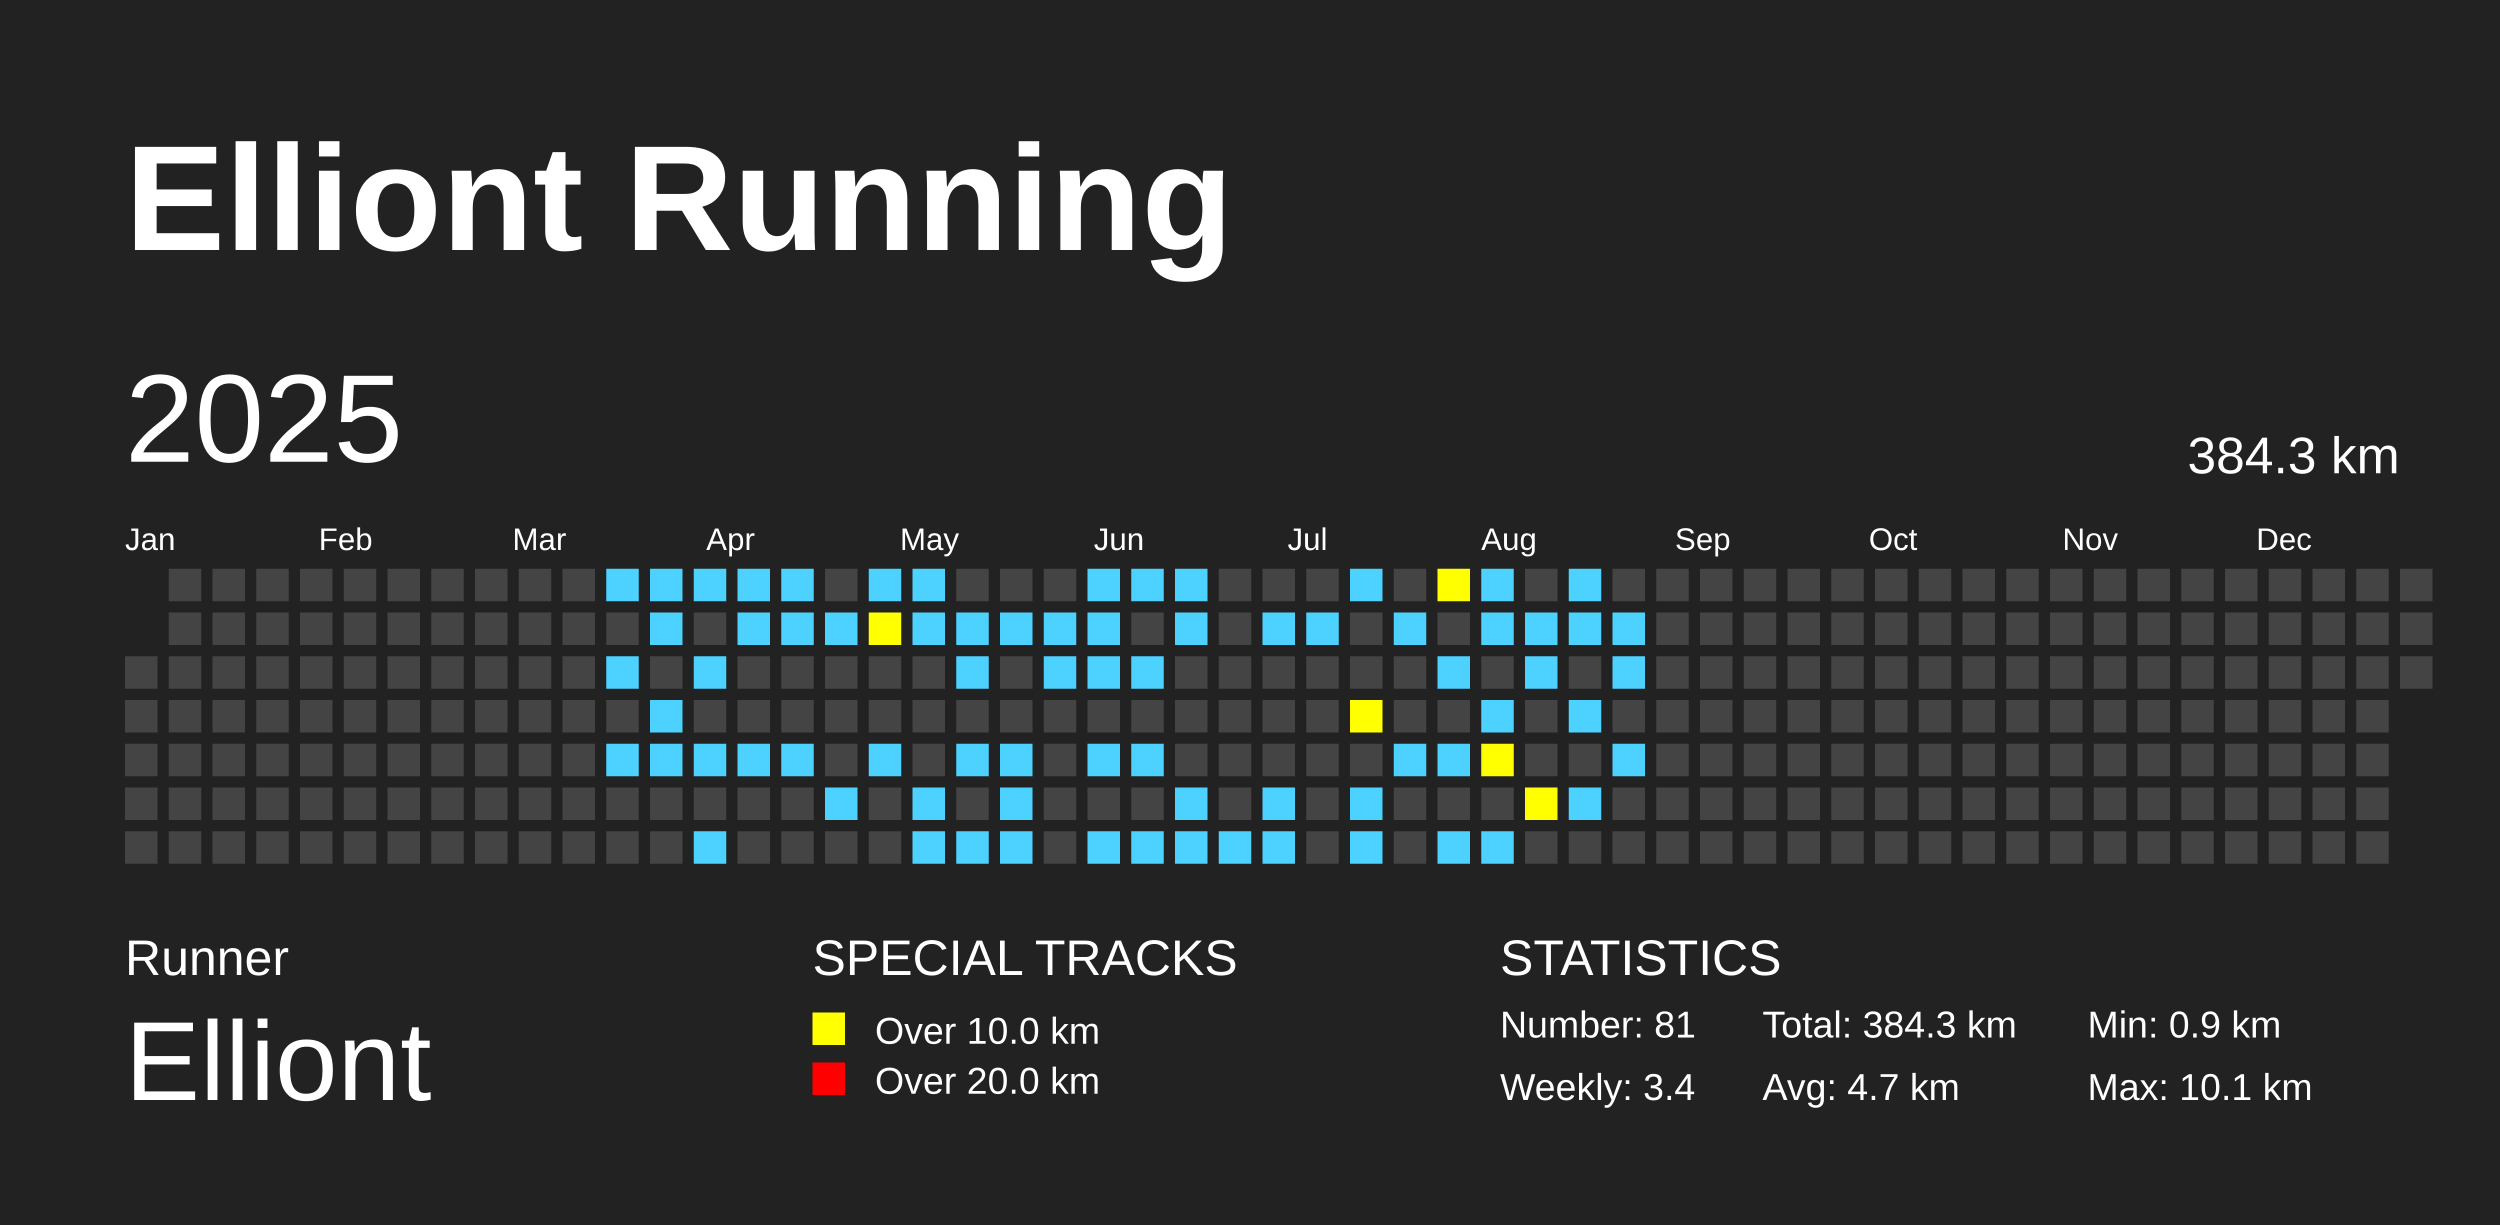
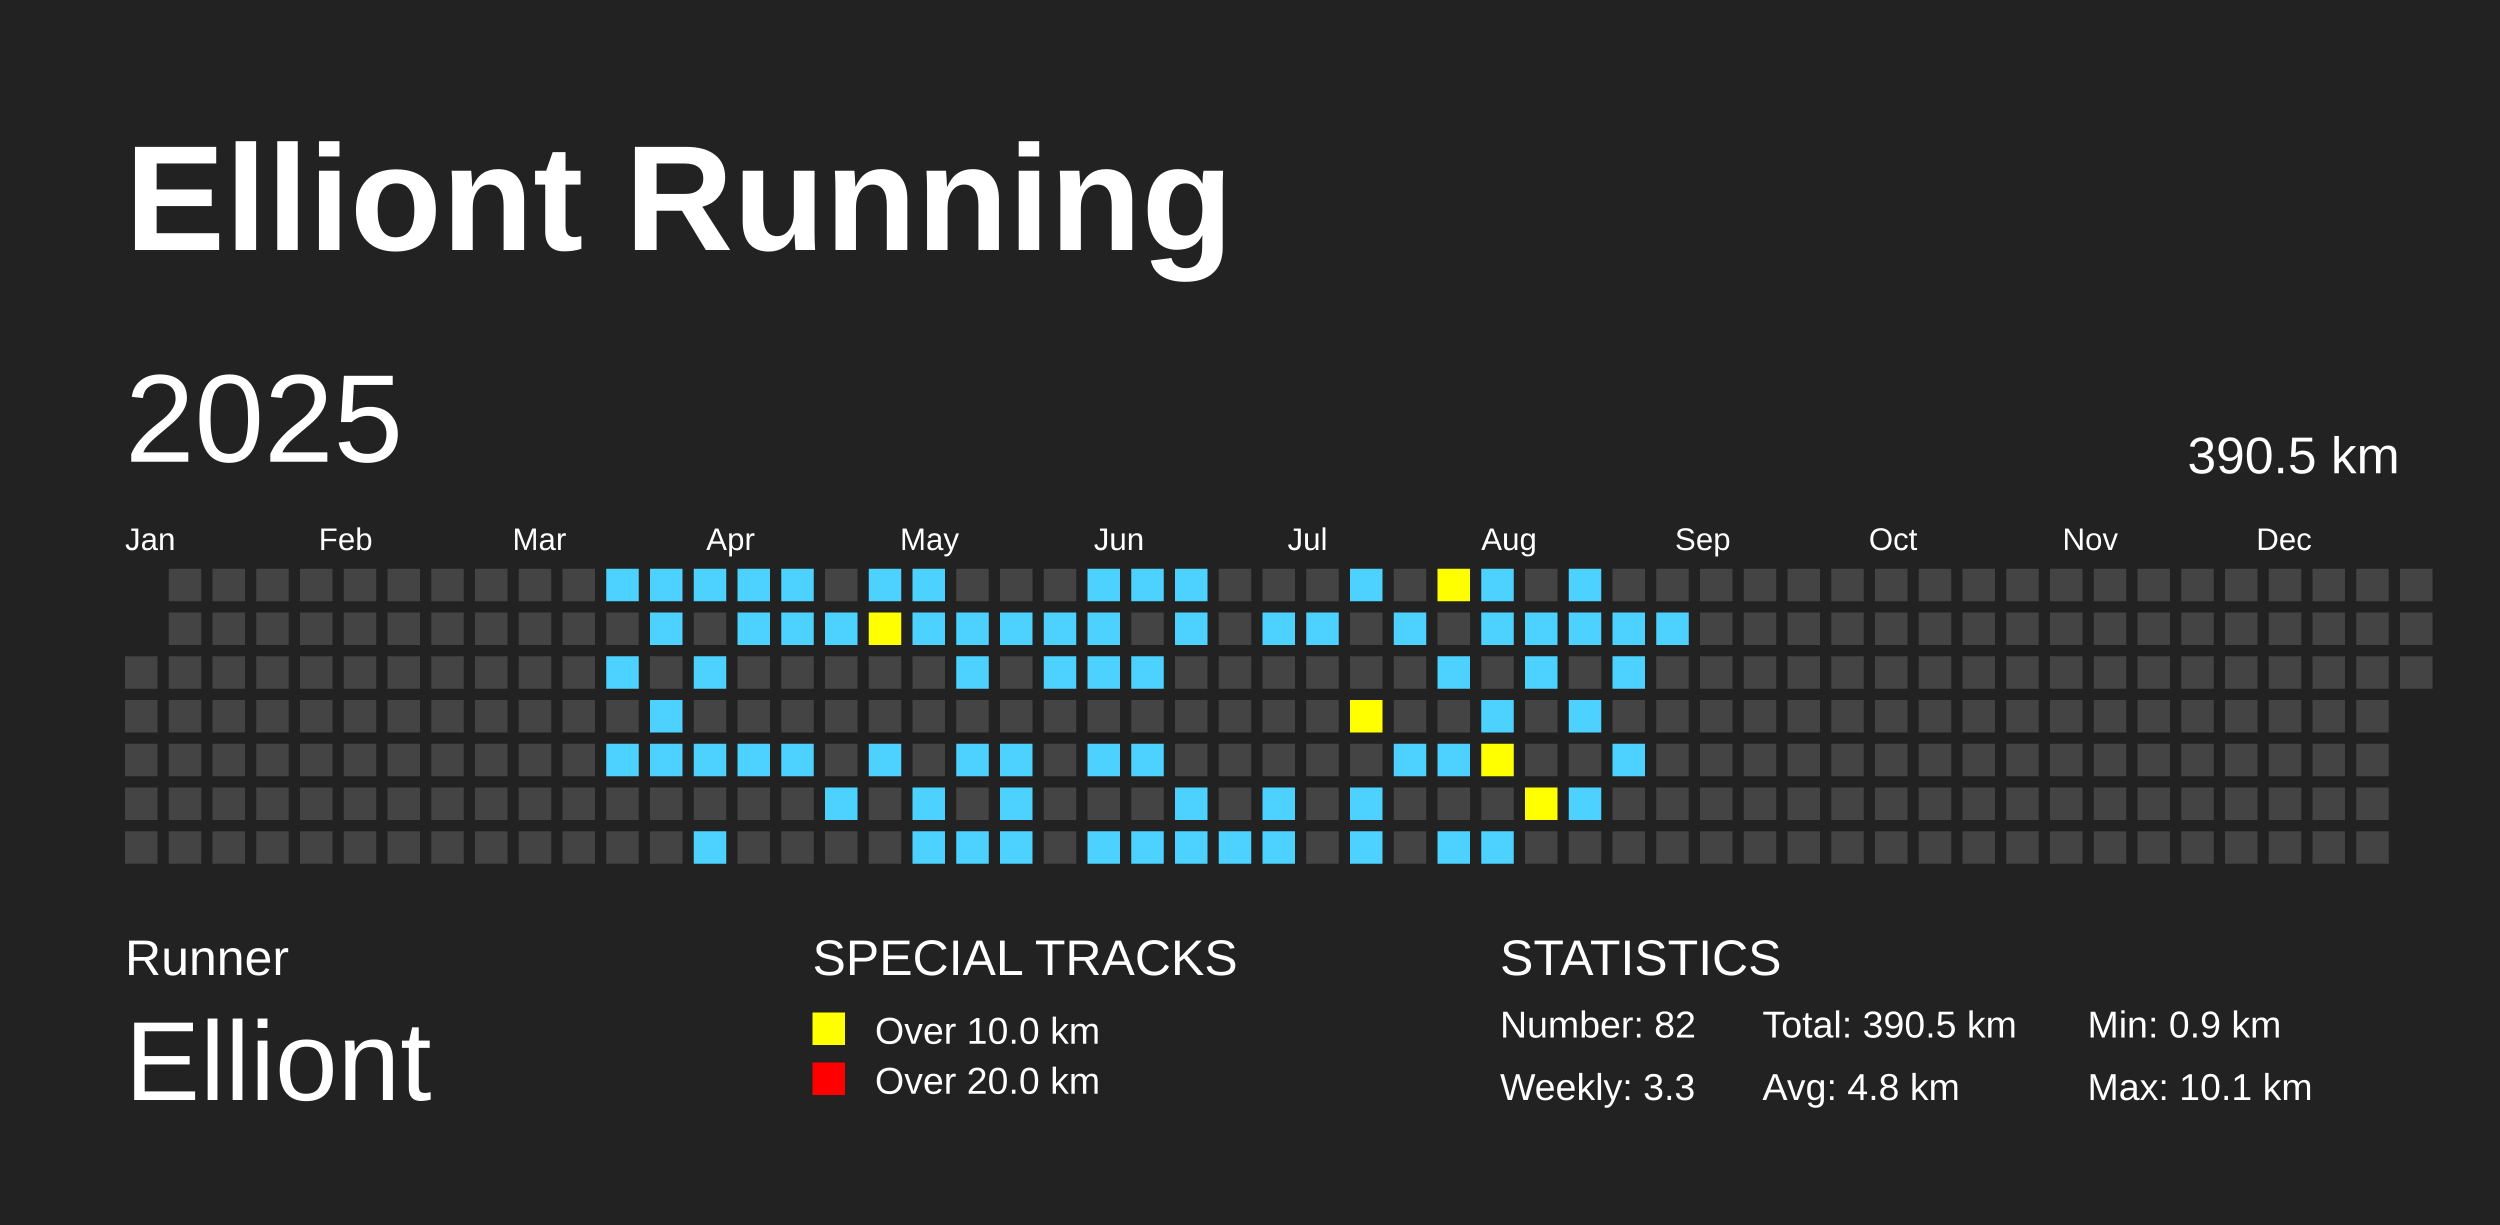
<svg xmlns="http://www.w3.org/2000/svg" baseProfile="full" height="98mm" version="1.1" viewBox="0,0,200,98" width="200mm">
  <defs />
  <rect fill="#222222" height="98" width="200" x="0" y="0" />
  <text fill="#FFFFFF" style="font-size:12px; font-family:Arial; font-weight:bold;" x="10" y="20">Elliont Running</text>
  <text fill="#FFFFFF" style="font-size:4px; font-family:Arial" x="10" y="78">Runner</text>
  <text fill="#FFFFFF" style="font-size:9px; font-family:Arial" x="10" y="88">Elliont</text>
  <text fill="#FFFFFF" style="font-size:4px; font-family:Arial" x="65" y="78">SPECIAL TRACKS</text>
  <rect fill="yellow" height="2.6" width="2.6" x="65" y="81" />
  <text fill="#FFFFFF" style="font-size:3px; font-family:Arial" x="70" y="83.5">Over 10.0 km</text>
  <rect fill="red" height="2.6" width="2.6" x="65" y="85" />
  <text fill="#FFFFFF" style="font-size:3px; font-family:Arial" x="70" y="87.5">Over 20.0 km</text>
  <text fill="#FFFFFF" style="font-size:4px; font-family:Arial" x="120" y="78">STATISTICS</text>
-   <text fill="#FFFFFF" style="font-size:3px; font-family:Arial" x="120" y="83">Number: 81</text>
-   <text fill="#FFFFFF" style="font-size:3px; font-family:Arial" x="120" y="88">Weekly: 3.4</text>
-   <text fill="#FFFFFF" style="font-size:3px; font-family:Arial" x="141" y="83">Total: 384.3 km</text>
-   <text fill="#FFFFFF" style="font-size:3px; font-family:Arial" x="141" y="88">Avg: 4.7 km</text>
+   <text fill="#FFFFFF" style="font-size:3px; font-family:Arial" x="120" y="83">Number: 82</text>
+   <text fill="#FFFFFF" style="font-size:3px; font-family:Arial" x="120" y="88">Weekly: 3.3</text>
+   <text fill="#FFFFFF" style="font-size:3px; font-family:Arial" x="141" y="83">Total: 390.5 km</text>
+   <text fill="#FFFFFF" style="font-size:3px; font-family:Arial" x="141" y="88">Avg: 4.8 km</text>
  <text fill="#FFFFFF" style="font-size:3px; font-family:Arial" x="167" y="83">Min: 0.9 km</text>
  <text fill="#FFFFFF" style="font-size:3px; font-family:Arial" x="167" y="88">Max: 10.1 km</text>
  <text dominant-baseline="hanging" fill="#FFFFFF" style="font-size:10.0px; font-family:Arial;" x="10" y="30">2025</text>
-   <text dominant-baseline="hanging" fill="#FFFFFF" style="font-size:4.125px; font-family:Arial;" x="175" y="35">384.3 km</text>
+   <text dominant-baseline="hanging" fill="#FFFFFF" style="font-size:4.125px; font-family:Arial;" x="175" y="35">390.5 km</text>
  <text fill="#FFFFFF" style="font-size:2.5px; font-family:Arial" x="10.0" y="44">Jan</text>
  <text fill="#FFFFFF" style="font-size:2.5px; font-family:Arial" x="25.5" y="44">Feb</text>
  <text fill="#FFFFFF" style="font-size:2.5px; font-family:Arial" x="41.0" y="44">Mar</text>
  <text fill="#FFFFFF" style="font-size:2.5px; font-family:Arial" x="56.5" y="44">Apr</text>
  <text fill="#FFFFFF" style="font-size:2.5px; font-family:Arial" x="72.0" y="44">May</text>
  <text fill="#FFFFFF" style="font-size:2.5px; font-family:Arial" x="87.5" y="44">Jun</text>
  <text fill="#FFFFFF" style="font-size:2.5px; font-family:Arial" x="103.0" y="44">Jul</text>
  <text fill="#FFFFFF" style="font-size:2.5px; font-family:Arial" x="118.5" y="44">Aug</text>
  <text fill="#FFFFFF" style="font-size:2.5px; font-family:Arial" x="134.0" y="44">Sep</text>
  <text fill="#FFFFFF" style="font-size:2.5px; font-family:Arial" x="149.5" y="44">Oct</text>
  <text fill="#FFFFFF" style="font-size:2.5px; font-family:Arial" x="165.0" y="44">Nov</text>
  <text fill="#FFFFFF" style="font-size:2.5px; font-family:Arial" x="180.5" y="44">Dec</text>
  <rect fill="#444444" height="2.6" width="2.6" x="10.0" y="52.5" />
  <rect fill="#444444" height="2.6" width="2.6" x="10.0" y="56.0" />
  <rect fill="#444444" height="2.6" width="2.6" x="10.0" y="59.5" />
  <rect fill="#444444" height="2.6" width="2.6" x="10.0" y="63.0" />
  <rect fill="#444444" height="2.6" width="2.6" x="10.0" y="66.5" />
  <rect fill="#444444" height="2.6" width="2.6" x="13.5" y="45.5" />
  <rect fill="#444444" height="2.6" width="2.6" x="13.5" y="49.0" />
  <rect fill="#444444" height="2.6" width="2.6" x="13.5" y="52.5" />
  <rect fill="#444444" height="2.6" width="2.6" x="13.5" y="56.0" />
  <rect fill="#444444" height="2.6" width="2.6" x="13.5" y="59.5" />
  <rect fill="#444444" height="2.6" width="2.6" x="13.5" y="63.0" />
  <rect fill="#444444" height="2.6" width="2.6" x="13.5" y="66.5" />
  <rect fill="#444444" height="2.6" width="2.6" x="17.0" y="45.5" />
  <rect fill="#444444" height="2.6" width="2.6" x="17.0" y="49.0" />
  <rect fill="#444444" height="2.6" width="2.6" x="17.0" y="52.5" />
  <rect fill="#444444" height="2.6" width="2.6" x="17.0" y="56.0" />
  <rect fill="#444444" height="2.6" width="2.6" x="17.0" y="59.5" />
  <rect fill="#444444" height="2.6" width="2.6" x="17.0" y="63.0" />
  <rect fill="#444444" height="2.6" width="2.6" x="17.0" y="66.5" />
  <rect fill="#444444" height="2.6" width="2.6" x="20.5" y="45.5" />
  <rect fill="#444444" height="2.6" width="2.6" x="20.5" y="49.0" />
  <rect fill="#444444" height="2.6" width="2.6" x="20.5" y="52.5" />
  <rect fill="#444444" height="2.6" width="2.6" x="20.5" y="56.0" />
  <rect fill="#444444" height="2.6" width="2.6" x="20.5" y="59.5" />
  <rect fill="#444444" height="2.6" width="2.6" x="20.5" y="63.0" />
  <rect fill="#444444" height="2.6" width="2.6" x="20.5" y="66.5" />
  <rect fill="#444444" height="2.6" width="2.6" x="24.0" y="45.5" />
  <rect fill="#444444" height="2.6" width="2.6" x="24.0" y="49.0" />
  <rect fill="#444444" height="2.6" width="2.6" x="24.0" y="52.5" />
  <rect fill="#444444" height="2.6" width="2.6" x="24.0" y="56.0" />
  <rect fill="#444444" height="2.6" width="2.6" x="24.0" y="59.5" />
  <rect fill="#444444" height="2.6" width="2.6" x="24.0" y="63.0" />
  <rect fill="#444444" height="2.6" width="2.6" x="24.0" y="66.5" />
  <rect fill="#444444" height="2.6" width="2.6" x="27.5" y="45.5" />
  <rect fill="#444444" height="2.6" width="2.6" x="27.5" y="49.0" />
  <rect fill="#444444" height="2.6" width="2.6" x="27.5" y="52.5" />
  <rect fill="#444444" height="2.6" width="2.6" x="27.5" y="56.0" />
  <rect fill="#444444" height="2.6" width="2.6" x="27.5" y="59.5" />
  <rect fill="#444444" height="2.6" width="2.6" x="27.5" y="63.0" />
  <rect fill="#444444" height="2.6" width="2.6" x="27.5" y="66.5" />
  <rect fill="#444444" height="2.6" width="2.6" x="31.0" y="45.5" />
  <rect fill="#444444" height="2.6" width="2.6" x="31.0" y="49.0" />
  <rect fill="#444444" height="2.6" width="2.6" x="31.0" y="52.5" />
  <rect fill="#444444" height="2.6" width="2.6" x="31.0" y="56.0" />
  <rect fill="#444444" height="2.6" width="2.6" x="31.0" y="59.5" />
  <rect fill="#444444" height="2.6" width="2.6" x="31.0" y="63.0" />
  <rect fill="#444444" height="2.6" width="2.6" x="31.0" y="66.5" />
  <rect fill="#444444" height="2.6" width="2.6" x="34.5" y="45.5" />
  <rect fill="#444444" height="2.6" width="2.6" x="34.5" y="49.0" />
  <rect fill="#444444" height="2.6" width="2.6" x="34.5" y="52.5" />
  <rect fill="#444444" height="2.6" width="2.6" x="34.5" y="56.0" />
  <rect fill="#444444" height="2.6" width="2.6" x="34.5" y="59.5" />
  <rect fill="#444444" height="2.6" width="2.6" x="34.5" y="63.0" />
  <rect fill="#444444" height="2.6" width="2.6" x="34.5" y="66.5" />
  <rect fill="#444444" height="2.6" width="2.6" x="38.0" y="45.5" />
  <rect fill="#444444" height="2.6" width="2.6" x="38.0" y="49.0" />
  <rect fill="#444444" height="2.6" width="2.6" x="38.0" y="52.5" />
  <rect fill="#444444" height="2.6" width="2.6" x="38.0" y="56.0" />
  <rect fill="#444444" height="2.6" width="2.6" x="38.0" y="59.5" />
  <rect fill="#444444" height="2.6" width="2.6" x="38.0" y="63.0" />
  <rect fill="#444444" height="2.6" width="2.6" x="38.0" y="66.5" />
  <rect fill="#444444" height="2.6" width="2.6" x="41.5" y="45.5" />
  <rect fill="#444444" height="2.6" width="2.6" x="41.5" y="49.0" />
  <rect fill="#444444" height="2.6" width="2.6" x="41.5" y="52.5" />
  <rect fill="#444444" height="2.6" width="2.6" x="41.5" y="56.0" />
  <rect fill="#444444" height="2.6" width="2.6" x="41.5" y="59.5" />
  <rect fill="#444444" height="2.6" width="2.6" x="41.5" y="63.0" />
  <rect fill="#444444" height="2.6" width="2.6" x="41.5" y="66.5" />
  <rect fill="#444444" height="2.6" width="2.6" x="45.0" y="45.5" />
  <rect fill="#444444" height="2.6" width="2.6" x="45.0" y="49.0" />
  <rect fill="#444444" height="2.6" width="2.6" x="45.0" y="52.5" />
  <rect fill="#444444" height="2.6" width="2.6" x="45.0" y="56.0" />
  <rect fill="#444444" height="2.6" width="2.6" x="45.0" y="59.5" />
  <rect fill="#444444" height="2.6" width="2.6" x="45.0" y="63.0" />
  <rect fill="#444444" height="2.6" width="2.6" x="45.0" y="66.5" />
  <rect fill="#4DD2FF" height="2.6" width="2.6" x="48.5" y="45.5" />
  <rect fill="#444444" height="2.6" width="2.6" x="48.5" y="49.0" />
  <rect fill="#4DD2FF" height="2.6" width="2.6" x="48.5" y="52.5" />
  <rect fill="#444444" height="2.6" width="2.6" x="48.5" y="56.0" />
  <rect fill="#4DD2FF" height="2.6" width="2.6" x="48.5" y="59.5" />
  <rect fill="#444444" height="2.6" width="2.6" x="48.5" y="63.0" />
  <rect fill="#444444" height="2.6" width="2.6" x="48.5" y="66.5" />
  <rect fill="#4DD2FF" height="2.6" width="2.6" x="52.0" y="45.5" />
  <rect fill="#4DD2FF" height="2.6" width="2.6" x="52.0" y="49.0" />
  <rect fill="#444444" height="2.6" width="2.6" x="52.0" y="52.5" />
  <rect fill="#4DD2FF" height="2.6" width="2.6" x="52.0" y="56.0" />
  <rect fill="#4DD2FF" height="2.6" width="2.6" x="52.0" y="59.5" />
  <rect fill="#444444" height="2.6" width="2.6" x="52.0" y="63.0" />
  <rect fill="#444444" height="2.6" width="2.6" x="52.0" y="66.5" />
  <rect fill="#4DD2FF" height="2.6" width="2.6" x="55.5" y="45.5" />
  <rect fill="#444444" height="2.6" width="2.6" x="55.5" y="49.0" />
  <rect fill="#4DD2FF" height="2.6" width="2.6" x="55.5" y="52.5" />
  <rect fill="#444444" height="2.6" width="2.6" x="55.5" y="56.0" />
  <rect fill="#4DD2FF" height="2.6" width="2.6" x="55.5" y="59.5" />
  <rect fill="#444444" height="2.6" width="2.6" x="55.5" y="63.0" />
  <rect fill="#4DD2FF" height="2.6" width="2.6" x="55.5" y="66.5" />
  <rect fill="#4DD2FF" height="2.6" width="2.6" x="59.0" y="45.5" />
  <rect fill="#4DD2FF" height="2.6" width="2.6" x="59.0" y="49.0" />
  <rect fill="#444444" height="2.6" width="2.6" x="59.0" y="52.5" />
  <rect fill="#444444" height="2.6" width="2.6" x="59.0" y="56.0" />
  <rect fill="#4DD2FF" height="2.6" width="2.6" x="59.0" y="59.5" />
  <rect fill="#444444" height="2.6" width="2.6" x="59.0" y="63.0" />
  <rect fill="#444444" height="2.6" width="2.6" x="59.0" y="66.5" />
  <rect fill="#4DD2FF" height="2.6" width="2.6" x="62.5" y="45.5" />
  <rect fill="#4DD2FF" height="2.6" width="2.6" x="62.5" y="49.0" />
  <rect fill="#444444" height="2.6" width="2.6" x="62.5" y="52.5" />
  <rect fill="#444444" height="2.6" width="2.6" x="62.5" y="56.0" />
  <rect fill="#4DD2FF" height="2.6" width="2.6" x="62.5" y="59.5" />
  <rect fill="#444444" height="2.6" width="2.6" x="62.5" y="63.0" />
  <rect fill="#444444" height="2.6" width="2.6" x="62.5" y="66.5" />
  <rect fill="#444444" height="2.6" width="2.6" x="66.0" y="45.5" />
  <rect fill="#4DD2FF" height="2.6" width="2.6" x="66.0" y="49.0" />
  <rect fill="#444444" height="2.6" width="2.6" x="66.0" y="52.5" />
  <rect fill="#444444" height="2.6" width="2.6" x="66.0" y="56.0" />
  <rect fill="#444444" height="2.6" width="2.6" x="66.0" y="59.5" />
  <rect fill="#4DD2FF" height="2.6" width="2.6" x="66.0" y="63.0" />
  <rect fill="#444444" height="2.6" width="2.6" x="66.0" y="66.5" />
  <rect fill="#4DD2FF" height="2.6" width="2.6" x="69.5" y="45.5" />
  <rect fill="yellow" height="2.6" width="2.6" x="69.5" y="49.0" />
  <rect fill="#444444" height="2.6" width="2.6" x="69.5" y="52.5" />
  <rect fill="#444444" height="2.6" width="2.6" x="69.5" y="56.0" />
  <rect fill="#4DD2FF" height="2.6" width="2.6" x="69.5" y="59.5" />
  <rect fill="#444444" height="2.6" width="2.6" x="69.5" y="63.0" />
  <rect fill="#444444" height="2.6" width="2.6" x="69.5" y="66.5" />
  <rect fill="#4DD2FF" height="2.6" width="2.6" x="73.0" y="45.5" />
  <rect fill="#4DD2FF" height="2.6" width="2.6" x="73.0" y="49.0" />
  <rect fill="#444444" height="2.6" width="2.6" x="73.0" y="52.5" />
  <rect fill="#444444" height="2.6" width="2.6" x="73.0" y="56.0" />
  <rect fill="#444444" height="2.6" width="2.6" x="73.0" y="59.5" />
  <rect fill="#4DD2FF" height="2.6" width="2.6" x="73.0" y="63.0" />
  <rect fill="#4DD2FF" height="2.6" width="2.6" x="73.0" y="66.5" />
  <rect fill="#444444" height="2.6" width="2.6" x="76.5" y="45.5" />
  <rect fill="#4DD2FF" height="2.6" width="2.6" x="76.5" y="49.0" />
  <rect fill="#4DD2FF" height="2.6" width="2.6" x="76.5" y="52.5" />
  <rect fill="#444444" height="2.6" width="2.6" x="76.5" y="56.0" />
  <rect fill="#4DD2FF" height="2.6" width="2.6" x="76.5" y="59.5" />
  <rect fill="#444444" height="2.6" width="2.6" x="76.5" y="63.0" />
  <rect fill="#4DD2FF" height="2.6" width="2.6" x="76.5" y="66.5" />
  <rect fill="#444444" height="2.6" width="2.6" x="80.0" y="45.5" />
  <rect fill="#4DD2FF" height="2.6" width="2.6" x="80.0" y="49.0" />
  <rect fill="#444444" height="2.6" width="2.6" x="80.0" y="52.5" />
  <rect fill="#444444" height="2.6" width="2.6" x="80.0" y="56.0" />
  <rect fill="#4DD2FF" height="2.6" width="2.6" x="80.0" y="59.5" />
  <rect fill="#4DD2FF" height="2.6" width="2.6" x="80.0" y="63.0" />
  <rect fill="#4DD2FF" height="2.6" width="2.6" x="80.0" y="66.5" />
  <rect fill="#444444" height="2.6" width="2.6" x="83.5" y="45.5" />
  <rect fill="#4DD2FF" height="2.6" width="2.6" x="83.5" y="49.0" />
  <rect fill="#4DD2FF" height="2.6" width="2.6" x="83.5" y="52.5" />
  <rect fill="#444444" height="2.6" width="2.6" x="83.5" y="56.0" />
  <rect fill="#444444" height="2.6" width="2.6" x="83.5" y="59.5" />
  <rect fill="#444444" height="2.6" width="2.6" x="83.5" y="63.0" />
  <rect fill="#444444" height="2.6" width="2.6" x="83.5" y="66.5" />
  <rect fill="#4DD2FF" height="2.6" width="2.6" x="87.0" y="45.5" />
  <rect fill="#4DD2FF" height="2.6" width="2.6" x="87.0" y="49.0" />
  <rect fill="#4DD2FF" height="2.6" width="2.6" x="87.0" y="52.5" />
  <rect fill="#444444" height="2.6" width="2.6" x="87.0" y="56.0" />
  <rect fill="#4DD2FF" height="2.6" width="2.6" x="87.0" y="59.5" />
  <rect fill="#444444" height="2.6" width="2.6" x="87.0" y="63.0" />
  <rect fill="#4DD2FF" height="2.6" width="2.6" x="87.0" y="66.5" />
  <rect fill="#4DD2FF" height="2.6" width="2.6" x="90.5" y="45.5" />
  <rect fill="#444444" height="2.6" width="2.6" x="90.5" y="49.0" />
  <rect fill="#4DD2FF" height="2.6" width="2.6" x="90.5" y="52.5" />
  <rect fill="#444444" height="2.6" width="2.6" x="90.5" y="56.0" />
  <rect fill="#4DD2FF" height="2.6" width="2.6" x="90.5" y="59.5" />
  <rect fill="#444444" height="2.6" width="2.6" x="90.5" y="63.0" />
  <rect fill="#4DD2FF" height="2.6" width="2.6" x="90.5" y="66.5" />
  <rect fill="#4DD2FF" height="2.6" width="2.6" x="94.0" y="45.5" />
  <rect fill="#4DD2FF" height="2.6" width="2.6" x="94.0" y="49.0" />
  <rect fill="#444444" height="2.6" width="2.6" x="94.0" y="52.5" />
  <rect fill="#444444" height="2.6" width="2.6" x="94.0" y="56.0" />
  <rect fill="#444444" height="2.6" width="2.6" x="94.0" y="59.5" />
  <rect fill="#4DD2FF" height="2.6" width="2.6" x="94.0" y="63.0" />
  <rect fill="#4DD2FF" height="2.6" width="2.6" x="94.0" y="66.5" />
  <rect fill="#444444" height="2.6" width="2.6" x="97.5" y="45.5" />
  <rect fill="#444444" height="2.6" width="2.6" x="97.5" y="49.0" />
  <rect fill="#444444" height="2.6" width="2.6" x="97.5" y="52.5" />
  <rect fill="#444444" height="2.6" width="2.6" x="97.5" y="56.0" />
  <rect fill="#444444" height="2.6" width="2.6" x="97.5" y="59.5" />
  <rect fill="#444444" height="2.6" width="2.6" x="97.5" y="63.0" />
  <rect fill="#4DD2FF" height="2.6" width="2.6" x="97.5" y="66.5" />
  <rect fill="#444444" height="2.6" width="2.6" x="101.0" y="45.5" />
  <rect fill="#4DD2FF" height="2.6" width="2.6" x="101.0" y="49.0" />
  <rect fill="#444444" height="2.6" width="2.6" x="101.0" y="52.5" />
  <rect fill="#444444" height="2.6" width="2.6" x="101.0" y="56.0" />
  <rect fill="#444444" height="2.6" width="2.6" x="101.0" y="59.5" />
  <rect fill="#4DD2FF" height="2.6" width="2.6" x="101.0" y="63.0" />
  <rect fill="#4DD2FF" height="2.6" width="2.6" x="101.0" y="66.5" />
  <rect fill="#444444" height="2.6" width="2.6" x="104.5" y="45.5" />
  <rect fill="#4DD2FF" height="2.6" width="2.6" x="104.5" y="49.0" />
  <rect fill="#444444" height="2.6" width="2.6" x="104.5" y="52.5" />
  <rect fill="#444444" height="2.6" width="2.6" x="104.5" y="56.0" />
  <rect fill="#444444" height="2.6" width="2.6" x="104.5" y="59.5" />
  <rect fill="#444444" height="2.6" width="2.6" x="104.5" y="63.0" />
  <rect fill="#444444" height="2.6" width="2.6" x="104.5" y="66.5" />
  <rect fill="#4DD2FF" height="2.6" width="2.6" x="108.0" y="45.5" />
  <rect fill="#444444" height="2.6" width="2.6" x="108.0" y="49.0" />
  <rect fill="#444444" height="2.6" width="2.6" x="108.0" y="52.5" />
  <rect fill="yellow" height="2.6" width="2.6" x="108.0" y="56.0" />
  <rect fill="#444444" height="2.6" width="2.6" x="108.0" y="59.5" />
  <rect fill="#4DD2FF" height="2.6" width="2.6" x="108.0" y="63.0" />
  <rect fill="#4DD2FF" height="2.6" width="2.6" x="108.0" y="66.5" />
  <rect fill="#444444" height="2.6" width="2.6" x="111.5" y="45.5" />
  <rect fill="#4DD2FF" height="2.6" width="2.6" x="111.5" y="49.0" />
  <rect fill="#444444" height="2.6" width="2.6" x="111.5" y="52.5" />
  <rect fill="#444444" height="2.6" width="2.6" x="111.5" y="56.0" />
  <rect fill="#4DD2FF" height="2.6" width="2.6" x="111.5" y="59.5" />
  <rect fill="#444444" height="2.6" width="2.6" x="111.5" y="63.0" />
  <rect fill="#444444" height="2.6" width="2.6" x="111.5" y="66.5" />
  <rect fill="yellow" height="2.6" width="2.6" x="115.0" y="45.5" />
  <rect fill="#444444" height="2.6" width="2.6" x="115.0" y="49.0" />
  <rect fill="#4DD2FF" height="2.6" width="2.6" x="115.0" y="52.5" />
  <rect fill="#444444" height="2.6" width="2.6" x="115.0" y="56.0" />
  <rect fill="#4DD2FF" height="2.6" width="2.6" x="115.0" y="59.5" />
  <rect fill="#444444" height="2.6" width="2.6" x="115.0" y="63.0" />
  <rect fill="#4DD2FF" height="2.6" width="2.6" x="115.0" y="66.5" />
  <rect fill="#4DD2FF" height="2.6" width="2.6" x="118.5" y="45.5" />
  <rect fill="#4DD2FF" height="2.6" width="2.6" x="118.5" y="49.0" />
  <rect fill="#444444" height="2.6" width="2.6" x="118.5" y="52.5" />
  <rect fill="#4DD2FF" height="2.6" width="2.6" x="118.5" y="56.0" />
  <rect fill="yellow" height="2.6" width="2.6" x="118.5" y="59.5" />
  <rect fill="#444444" height="2.6" width="2.6" x="118.5" y="63.0" />
  <rect fill="#4DD2FF" height="2.6" width="2.6" x="118.5" y="66.5" />
  <rect fill="#444444" height="2.6" width="2.6" x="122.0" y="45.5" />
  <rect fill="#4DD2FF" height="2.6" width="2.6" x="122.0" y="49.0" />
  <rect fill="#4DD2FF" height="2.6" width="2.6" x="122.0" y="52.5" />
  <rect fill="#444444" height="2.6" width="2.6" x="122.0" y="56.0" />
  <rect fill="#444444" height="2.6" width="2.6" x="122.0" y="59.5" />
  <rect fill="yellow" height="2.6" width="2.6" x="122.0" y="63.0" />
  <rect fill="#444444" height="2.6" width="2.6" x="122.0" y="66.5" />
  <rect fill="#4DD2FF" height="2.6" width="2.6" x="125.5" y="45.5" />
  <rect fill="#4DD2FF" height="2.6" width="2.6" x="125.5" y="49.0" />
  <rect fill="#444444" height="2.6" width="2.6" x="125.5" y="52.5" />
  <rect fill="#4DD2FF" height="2.6" width="2.6" x="125.5" y="56.0" />
  <rect fill="#444444" height="2.6" width="2.6" x="125.5" y="59.5" />
  <rect fill="#4DD2FF" height="2.6" width="2.6" x="125.5" y="63.0" />
  <rect fill="#444444" height="2.6" width="2.6" x="125.5" y="66.5" />
  <rect fill="#444444" height="2.6" width="2.6" x="129.0" y="45.5" />
  <rect fill="#4DD2FF" height="2.6" width="2.6" x="129.0" y="49.0" />
  <rect fill="#4DD2FF" height="2.6" width="2.6" x="129.0" y="52.5" />
  <rect fill="#444444" height="2.6" width="2.6" x="129.0" y="56.0" />
  <rect fill="#4DD2FF" height="2.6" width="2.6" x="129.0" y="59.5" />
  <rect fill="#444444" height="2.6" width="2.6" x="129.0" y="63.0" />
  <rect fill="#444444" height="2.6" width="2.6" x="129.0" y="66.5" />
  <rect fill="#444444" height="2.6" width="2.6" x="132.5" y="45.5" />
-   <rect fill="#444444" height="2.6" width="2.6" x="132.5" y="49.0" />
+   <rect fill="#4DD2FF" height="2.6" width="2.6" x="132.5" y="49.0" />
  <rect fill="#444444" height="2.6" width="2.6" x="132.5" y="52.5" />
  <rect fill="#444444" height="2.6" width="2.6" x="132.5" y="56.0" />
  <rect fill="#444444" height="2.6" width="2.6" x="132.5" y="59.5" />
  <rect fill="#444444" height="2.6" width="2.6" x="132.5" y="63.0" />
  <rect fill="#444444" height="2.6" width="2.6" x="132.5" y="66.5" />
  <rect fill="#444444" height="2.6" width="2.6" x="136.0" y="45.5" />
  <rect fill="#444444" height="2.6" width="2.6" x="136.0" y="49.0" />
  <rect fill="#444444" height="2.6" width="2.6" x="136.0" y="52.5" />
  <rect fill="#444444" height="2.6" width="2.6" x="136.0" y="56.0" />
  <rect fill="#444444" height="2.6" width="2.6" x="136.0" y="59.5" />
  <rect fill="#444444" height="2.6" width="2.6" x="136.0" y="63.0" />
  <rect fill="#444444" height="2.6" width="2.6" x="136.0" y="66.5" />
  <rect fill="#444444" height="2.6" width="2.6" x="139.5" y="45.5" />
  <rect fill="#444444" height="2.6" width="2.6" x="139.5" y="49.0" />
  <rect fill="#444444" height="2.6" width="2.6" x="139.5" y="52.5" />
  <rect fill="#444444" height="2.6" width="2.6" x="139.5" y="56.0" />
  <rect fill="#444444" height="2.6" width="2.6" x="139.5" y="59.5" />
  <rect fill="#444444" height="2.6" width="2.6" x="139.5" y="63.0" />
  <rect fill="#444444" height="2.6" width="2.6" x="139.5" y="66.5" />
  <rect fill="#444444" height="2.6" width="2.6" x="143.0" y="45.5" />
  <rect fill="#444444" height="2.6" width="2.6" x="143.0" y="49.0" />
  <rect fill="#444444" height="2.6" width="2.6" x="143.0" y="52.5" />
  <rect fill="#444444" height="2.6" width="2.6" x="143.0" y="56.0" />
  <rect fill="#444444" height="2.6" width="2.6" x="143.0" y="59.5" />
  <rect fill="#444444" height="2.6" width="2.6" x="143.0" y="63.0" />
  <rect fill="#444444" height="2.6" width="2.6" x="143.0" y="66.5" />
  <rect fill="#444444" height="2.6" width="2.6" x="146.5" y="45.5" />
  <rect fill="#444444" height="2.6" width="2.6" x="146.5" y="49.0" />
  <rect fill="#444444" height="2.6" width="2.6" x="146.5" y="52.5" />
  <rect fill="#444444" height="2.6" width="2.6" x="146.5" y="56.0" />
  <rect fill="#444444" height="2.6" width="2.6" x="146.5" y="59.5" />
  <rect fill="#444444" height="2.6" width="2.6" x="146.5" y="63.0" />
  <rect fill="#444444" height="2.6" width="2.6" x="146.5" y="66.5" />
  <rect fill="#444444" height="2.6" width="2.6" x="150.0" y="45.5" />
  <rect fill="#444444" height="2.6" width="2.6" x="150.0" y="49.0" />
  <rect fill="#444444" height="2.6" width="2.6" x="150.0" y="52.5" />
  <rect fill="#444444" height="2.6" width="2.6" x="150.0" y="56.0" />
  <rect fill="#444444" height="2.6" width="2.6" x="150.0" y="59.5" />
  <rect fill="#444444" height="2.6" width="2.6" x="150.0" y="63.0" />
  <rect fill="#444444" height="2.6" width="2.6" x="150.0" y="66.5" />
  <rect fill="#444444" height="2.6" width="2.6" x="153.5" y="45.5" />
  <rect fill="#444444" height="2.6" width="2.6" x="153.5" y="49.0" />
  <rect fill="#444444" height="2.6" width="2.6" x="153.5" y="52.5" />
  <rect fill="#444444" height="2.6" width="2.6" x="153.5" y="56.0" />
  <rect fill="#444444" height="2.6" width="2.6" x="153.5" y="59.5" />
  <rect fill="#444444" height="2.6" width="2.6" x="153.5" y="63.0" />
  <rect fill="#444444" height="2.6" width="2.6" x="153.5" y="66.5" />
  <rect fill="#444444" height="2.6" width="2.6" x="157.0" y="45.5" />
  <rect fill="#444444" height="2.6" width="2.6" x="157.0" y="49.0" />
  <rect fill="#444444" height="2.6" width="2.6" x="157.0" y="52.5" />
  <rect fill="#444444" height="2.6" width="2.6" x="157.0" y="56.0" />
  <rect fill="#444444" height="2.6" width="2.6" x="157.0" y="59.5" />
  <rect fill="#444444" height="2.6" width="2.6" x="157.0" y="63.0" />
  <rect fill="#444444" height="2.6" width="2.6" x="157.0" y="66.5" />
  <rect fill="#444444" height="2.6" width="2.6" x="160.5" y="45.5" />
  <rect fill="#444444" height="2.6" width="2.6" x="160.5" y="49.0" />
  <rect fill="#444444" height="2.6" width="2.6" x="160.5" y="52.5" />
  <rect fill="#444444" height="2.6" width="2.6" x="160.5" y="56.0" />
  <rect fill="#444444" height="2.6" width="2.6" x="160.5" y="59.5" />
  <rect fill="#444444" height="2.6" width="2.6" x="160.5" y="63.0" />
  <rect fill="#444444" height="2.6" width="2.6" x="160.5" y="66.5" />
  <rect fill="#444444" height="2.6" width="2.6" x="164.0" y="45.5" />
  <rect fill="#444444" height="2.6" width="2.6" x="164.0" y="49.0" />
  <rect fill="#444444" height="2.6" width="2.6" x="164.0" y="52.5" />
  <rect fill="#444444" height="2.6" width="2.6" x="164.0" y="56.0" />
  <rect fill="#444444" height="2.6" width="2.6" x="164.0" y="59.5" />
  <rect fill="#444444" height="2.6" width="2.6" x="164.0" y="63.0" />
  <rect fill="#444444" height="2.6" width="2.6" x="164.0" y="66.5" />
  <rect fill="#444444" height="2.6" width="2.6" x="167.5" y="45.5" />
  <rect fill="#444444" height="2.6" width="2.6" x="167.5" y="49.0" />
  <rect fill="#444444" height="2.6" width="2.6" x="167.5" y="52.5" />
  <rect fill="#444444" height="2.6" width="2.6" x="167.5" y="56.0" />
  <rect fill="#444444" height="2.6" width="2.6" x="167.5" y="59.5" />
  <rect fill="#444444" height="2.6" width="2.6" x="167.5" y="63.0" />
  <rect fill="#444444" height="2.6" width="2.6" x="167.5" y="66.5" />
  <rect fill="#444444" height="2.6" width="2.6" x="171.0" y="45.5" />
  <rect fill="#444444" height="2.6" width="2.6" x="171.0" y="49.0" />
  <rect fill="#444444" height="2.6" width="2.6" x="171.0" y="52.5" />
  <rect fill="#444444" height="2.6" width="2.6" x="171.0" y="56.0" />
  <rect fill="#444444" height="2.6" width="2.6" x="171.0" y="59.5" />
  <rect fill="#444444" height="2.6" width="2.6" x="171.0" y="63.0" />
  <rect fill="#444444" height="2.6" width="2.6" x="171.0" y="66.5" />
  <rect fill="#444444" height="2.6" width="2.6" x="174.5" y="45.5" />
  <rect fill="#444444" height="2.6" width="2.6" x="174.5" y="49.0" />
  <rect fill="#444444" height="2.6" width="2.6" x="174.5" y="52.5" />
  <rect fill="#444444" height="2.6" width="2.6" x="174.5" y="56.0" />
  <rect fill="#444444" height="2.6" width="2.6" x="174.5" y="59.5" />
  <rect fill="#444444" height="2.6" width="2.6" x="174.5" y="63.0" />
  <rect fill="#444444" height="2.6" width="2.6" x="174.5" y="66.5" />
  <rect fill="#444444" height="2.6" width="2.6" x="178.0" y="45.5" />
  <rect fill="#444444" height="2.6" width="2.6" x="178.0" y="49.0" />
  <rect fill="#444444" height="2.6" width="2.6" x="178.0" y="52.5" />
  <rect fill="#444444" height="2.6" width="2.6" x="178.0" y="56.0" />
  <rect fill="#444444" height="2.6" width="2.6" x="178.0" y="59.5" />
  <rect fill="#444444" height="2.6" width="2.6" x="178.0" y="63.0" />
  <rect fill="#444444" height="2.6" width="2.6" x="178.0" y="66.5" />
  <rect fill="#444444" height="2.6" width="2.6" x="181.5" y="45.5" />
  <rect fill="#444444" height="2.6" width="2.6" x="181.5" y="49.0" />
  <rect fill="#444444" height="2.6" width="2.6" x="181.5" y="52.5" />
  <rect fill="#444444" height="2.6" width="2.6" x="181.5" y="56.0" />
  <rect fill="#444444" height="2.6" width="2.6" x="181.5" y="59.5" />
  <rect fill="#444444" height="2.6" width="2.6" x="181.5" y="63.0" />
  <rect fill="#444444" height="2.6" width="2.6" x="181.5" y="66.5" />
  <rect fill="#444444" height="2.6" width="2.6" x="185.0" y="45.5" />
  <rect fill="#444444" height="2.6" width="2.6" x="185.0" y="49.0" />
  <rect fill="#444444" height="2.6" width="2.6" x="185.0" y="52.5" />
  <rect fill="#444444" height="2.6" width="2.6" x="185.0" y="56.0" />
  <rect fill="#444444" height="2.6" width="2.6" x="185.0" y="59.5" />
  <rect fill="#444444" height="2.6" width="2.6" x="185.0" y="63.0" />
  <rect fill="#444444" height="2.6" width="2.6" x="185.0" y="66.5" />
  <rect fill="#444444" height="2.6" width="2.6" x="188.5" y="45.5" />
  <rect fill="#444444" height="2.6" width="2.6" x="188.5" y="49.0" />
  <rect fill="#444444" height="2.6" width="2.6" x="188.5" y="52.5" />
  <rect fill="#444444" height="2.6" width="2.6" x="188.5" y="56.0" />
  <rect fill="#444444" height="2.6" width="2.6" x="188.5" y="59.5" />
  <rect fill="#444444" height="2.6" width="2.6" x="188.5" y="63.0" />
  <rect fill="#444444" height="2.6" width="2.6" x="188.5" y="66.5" />
  <rect fill="#444444" height="2.6" width="2.6" x="192.0" y="45.5" />
  <rect fill="#444444" height="2.6" width="2.6" x="192.0" y="49.0" />
  <rect fill="#444444" height="2.6" width="2.6" x="192.0" y="52.5" />
</svg>
